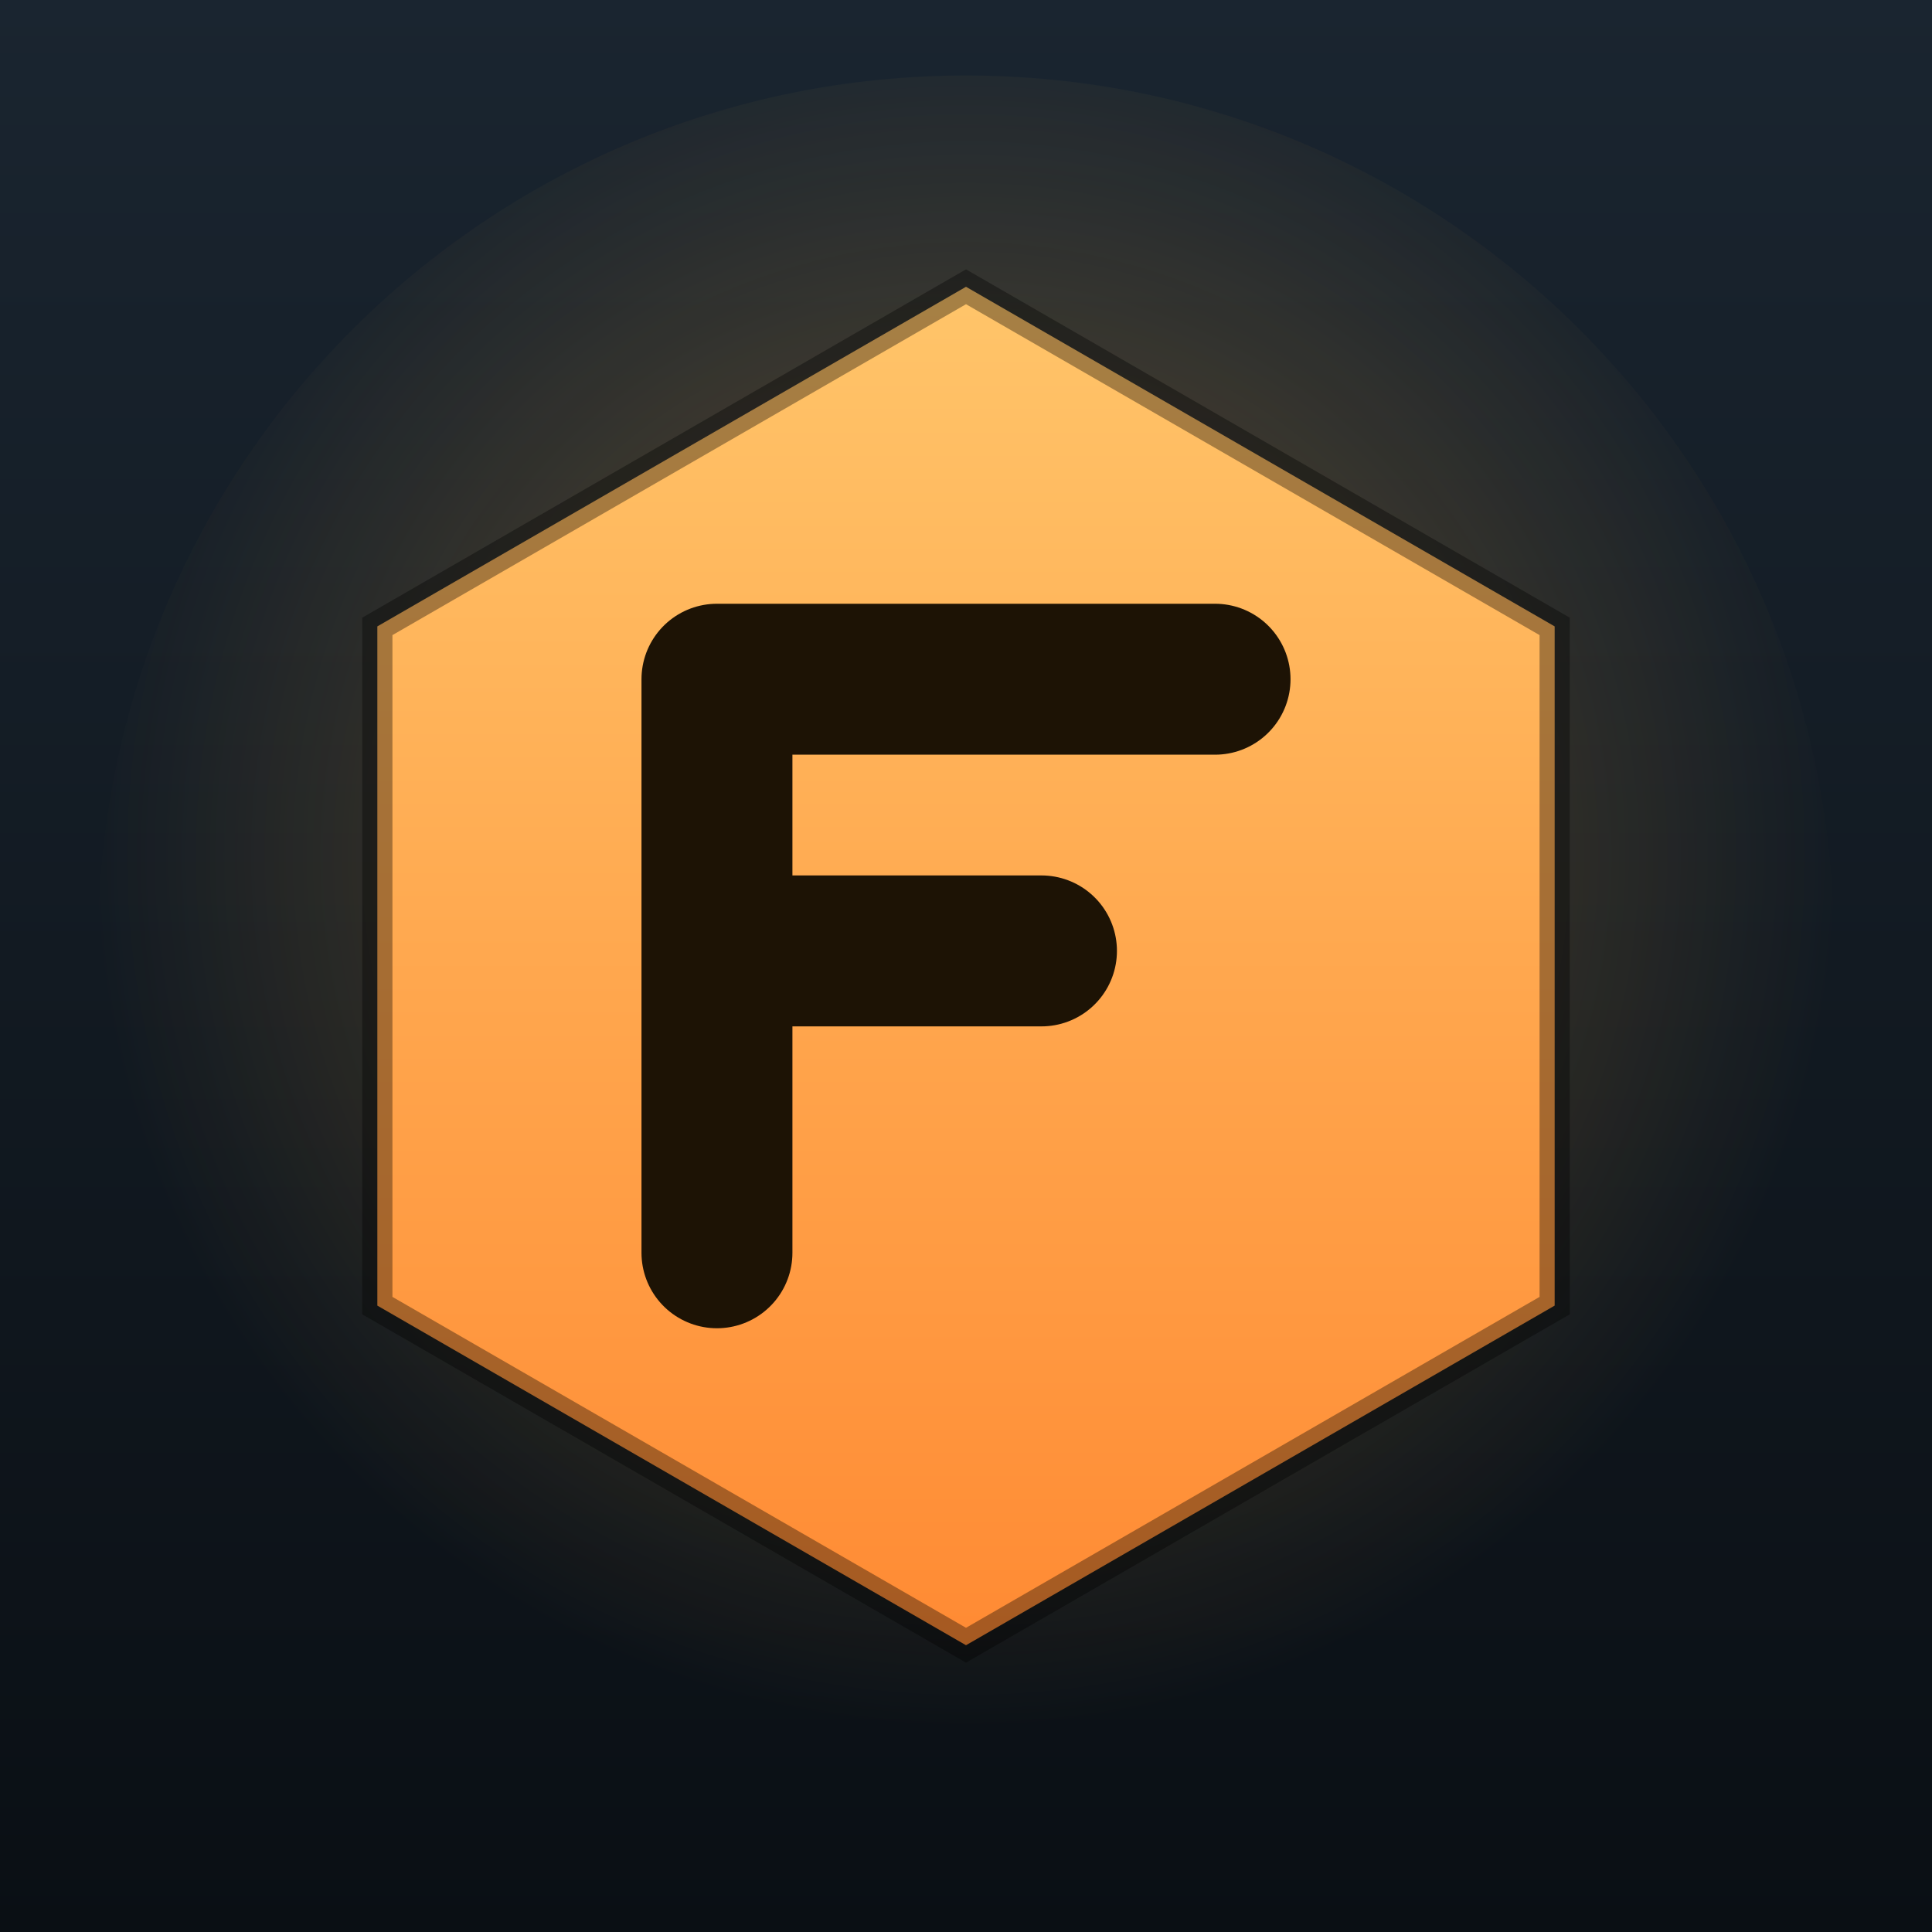
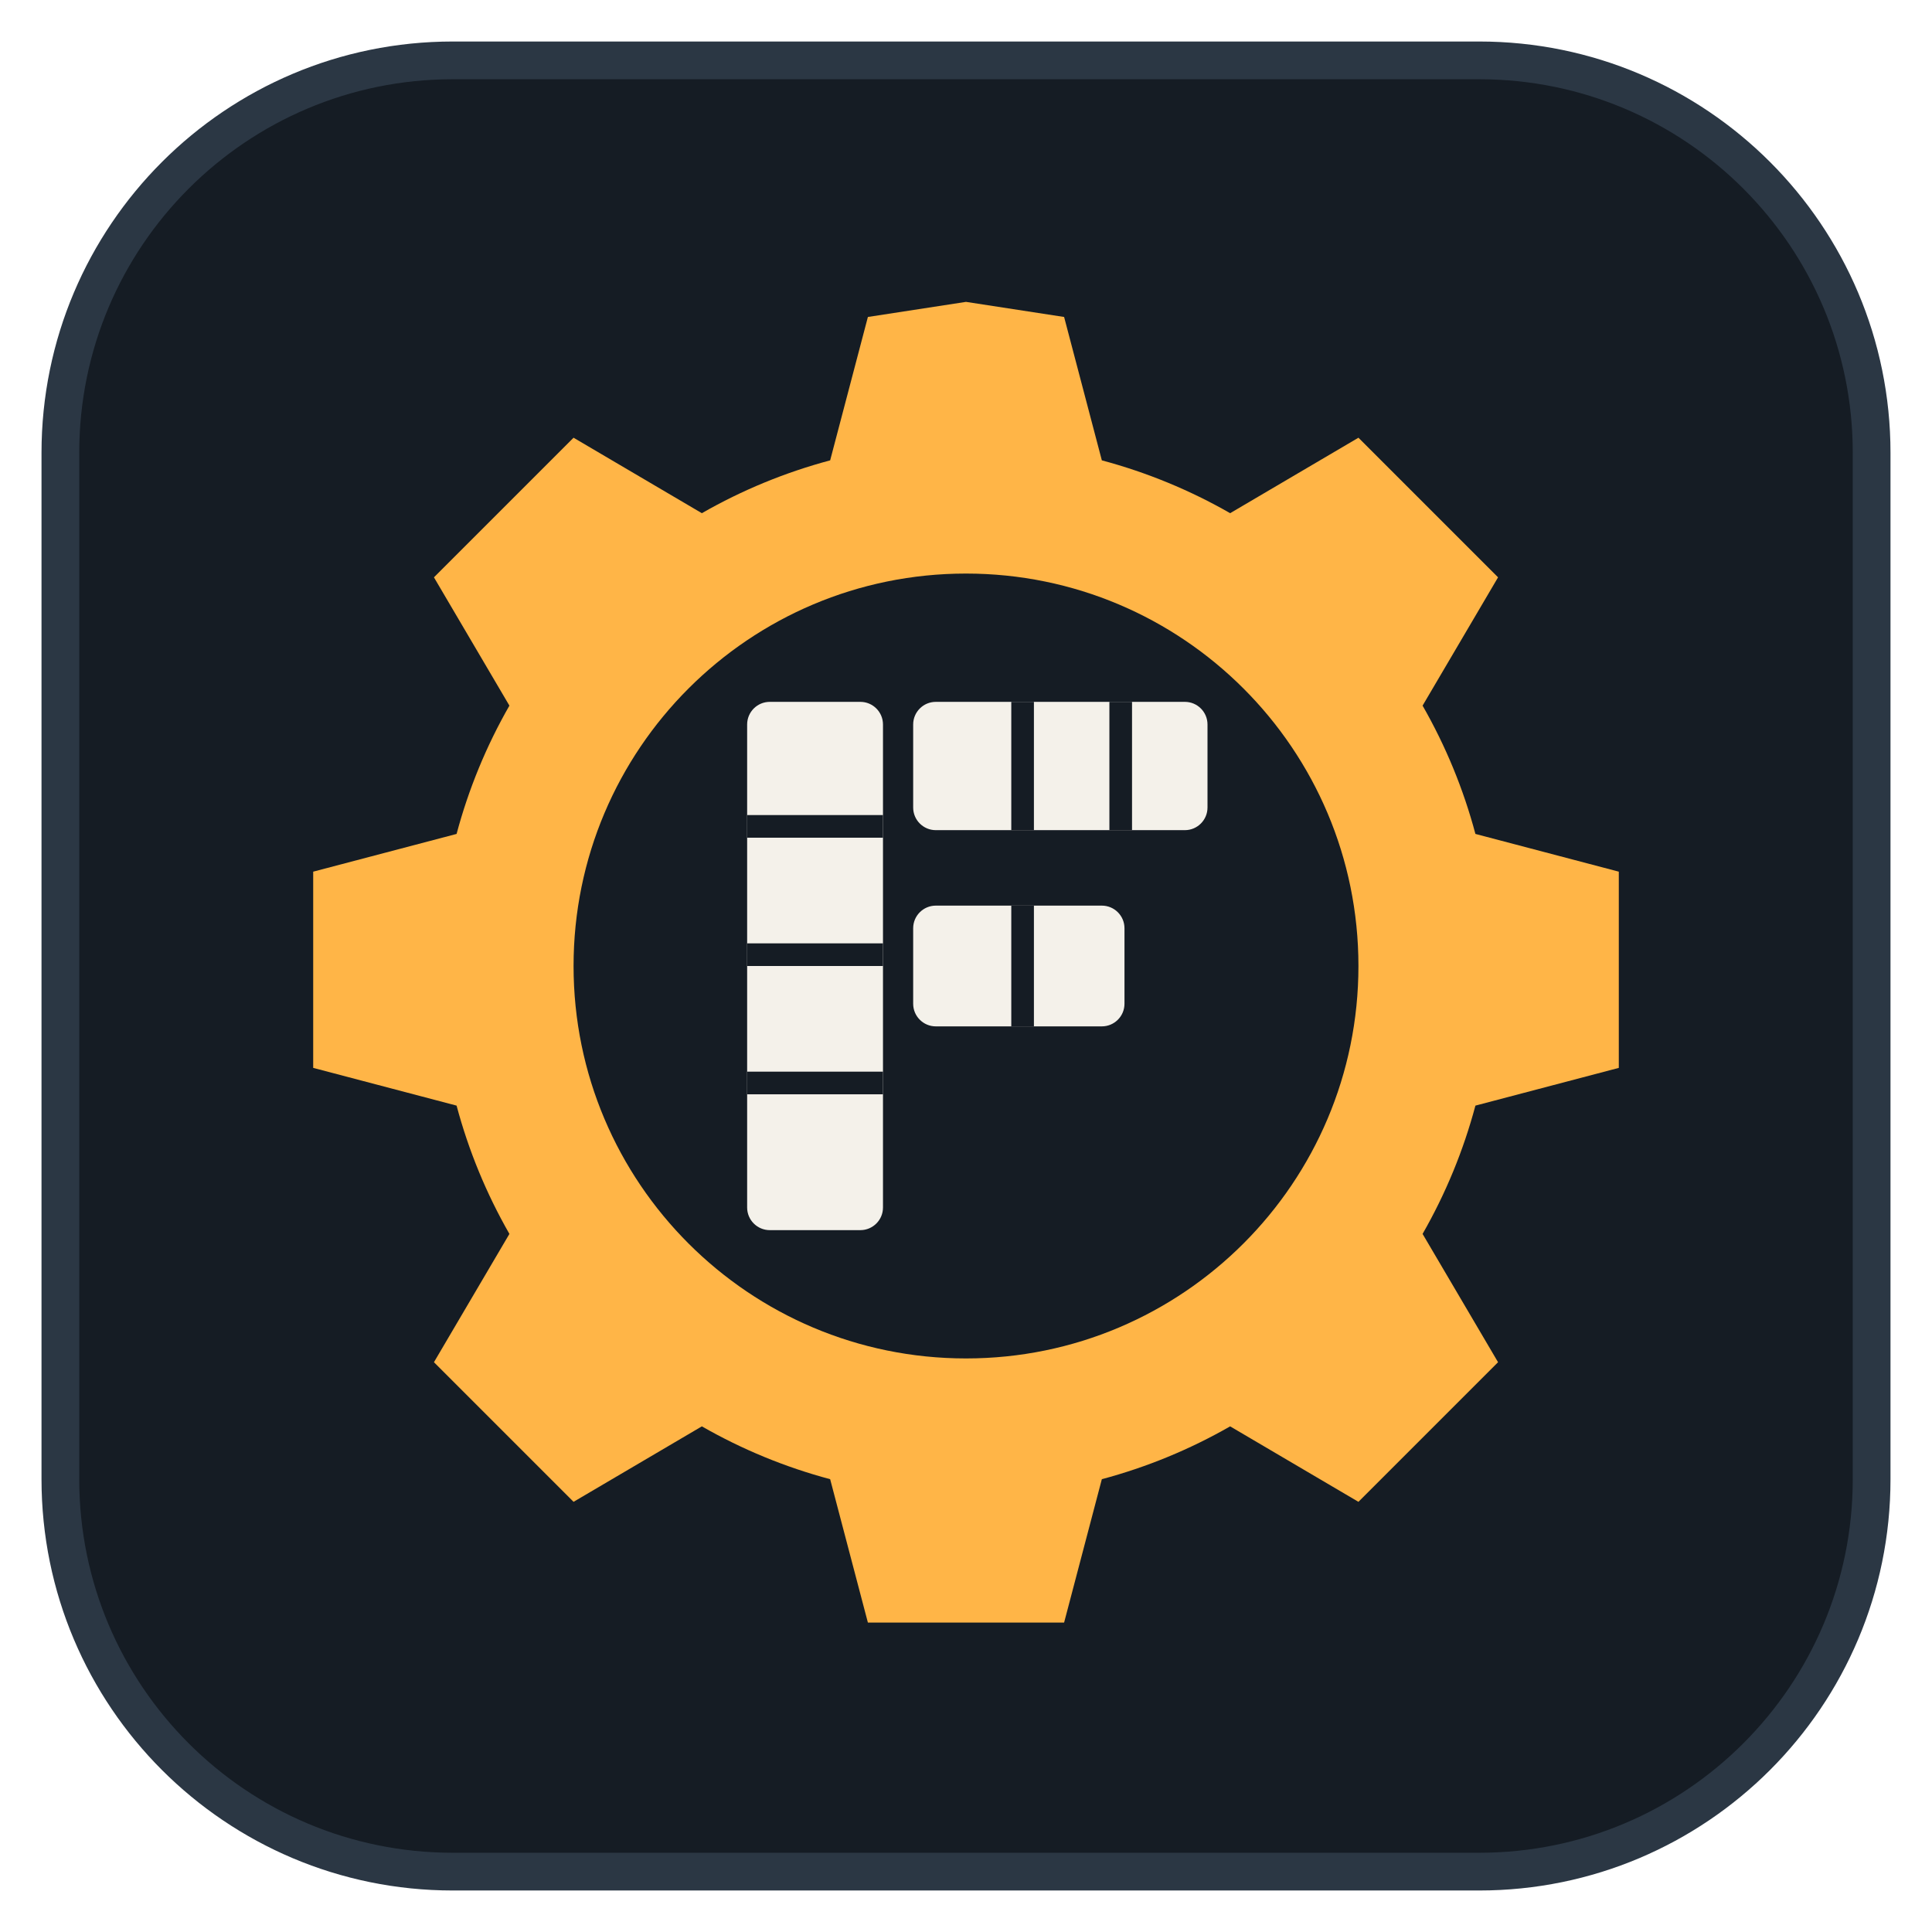
<svg xmlns="http://www.w3.org/2000/svg" viewBox="0 0 512 512">
-   <defs>
-     <linearGradient id="bg" x1="0" y1="0" x2="0" y2="1">
-       <stop offset="0" stop-color="#1a2530" />
-       <stop offset="1" stop-color="#0a0f14" />
-     </linearGradient>
-     <linearGradient id="hx" x1="0" y1="0" x2="0" y2="1">
-       <stop offset="0" stop-color="#ffc56a" />
-       <stop offset="1" stop-color="#ff8a33" />
-     </linearGradient>
-     <radialGradient id="gl" cx="0.5" cy="0.45" r="0.5">
-       <stop offset="0" stop-color="#ffb547" stop-opacity="0.35" />
-       <stop offset="1" stop-color="#ffb547" stop-opacity="0" />
-     </radialGradient>
-   </defs>
-   <rect width="512" height="512" fill="url(#bg)" />
-   <circle cx="256" cy="250" r="230" fill="url(#gl)" />
-   <path d="M256 76l156 90v180l-156 90-156-90V166z" fill="url(#hx)" />
-   <path d="M256 76l156 90v180l-156 90-156-90V166z" fill="none" stroke="#000" stroke-opacity=".35" stroke-width="8" />
-   <path d="M190 180h132M190 252h86M190 180v152" stroke="#1d1305" stroke-width="40" stroke-linecap="round" fill="none" />
+   <rect x="16" y="16" width="480" height="480" rx="104" fill="#151c24" />
+   <rect x="16" y="16" width="480" height="480" rx="104" fill="none" stroke="#2b3744" stroke-width="10" />
+   <g transform="translate(256 256)">
+     <path fill="#ffb547" d="M0-176l26 4 10 38a142 142 0 0 1 34 14l34-20 37 37-20 34a142 142 0 0 1 14 34l38 10v52l-38 10a142 142 0 0 1-14 34l20 34-37 37-34-20a142 142 0 0 1-34 14l-10 38H-26l-10-38a142 142 0 0 1-34-14l-34 20-37-37 20-34a142 142 0 0 1-14-34l-38-10v-52l38-10a142 142 0 0 1 14-34l-20-34 37-37 34 20a142 142 0 0 1 34-14l10-38z" />
+     <circle r="104" fill="#151c24" />
+     <g fill="#f4f1ea">
+       <rect x="-58" y="-70" width="36" height="140" rx="6" />
+       <rect x="-14" y="-70" width="78" height="34" rx="6" />
+       <rect x="-14" y="-16" width="56" height="32" rx="6" />
+     </g>
+     <g fill="#151c24">
+       <rect x="-58" y="-40" width="36" height="6" />
+       <rect x="-58" y="-6" width="36" height="6" />
+       <rect x="-58" y="28" width="36" height="6" />
+       <rect x="12" y="-70" width="6" height="34" />
+       <rect x="38" y="-70" width="6" height="34" />
+       <rect x="12" y="-16" width="6" height="32" />
+     </g>
+   </g>
</svg>
